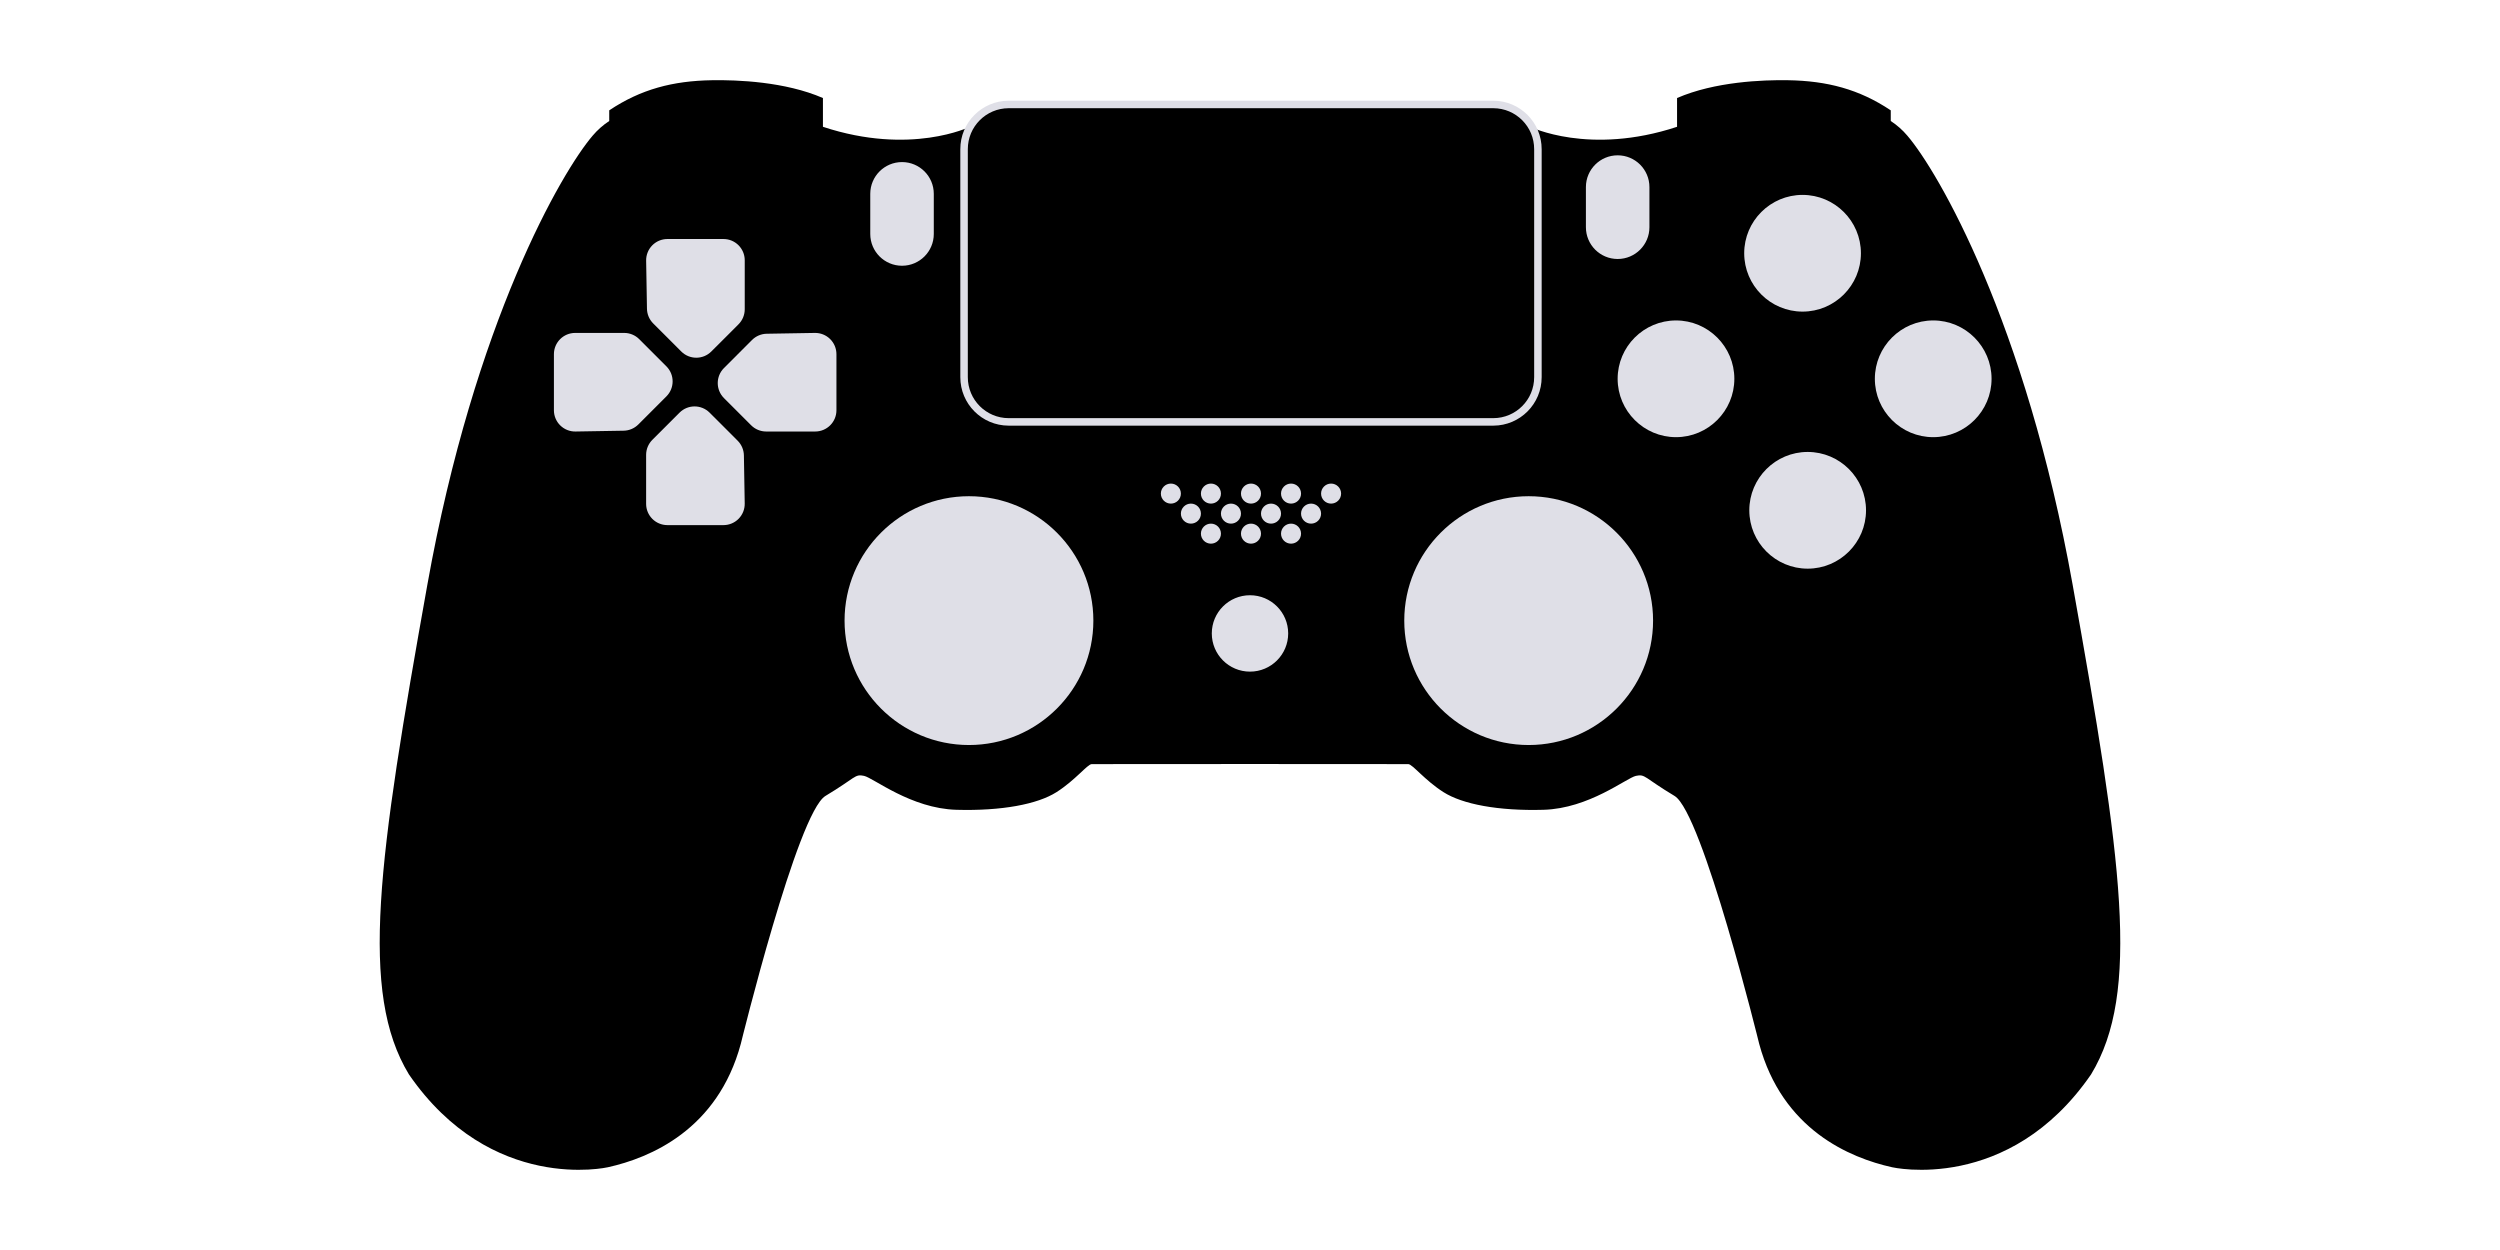
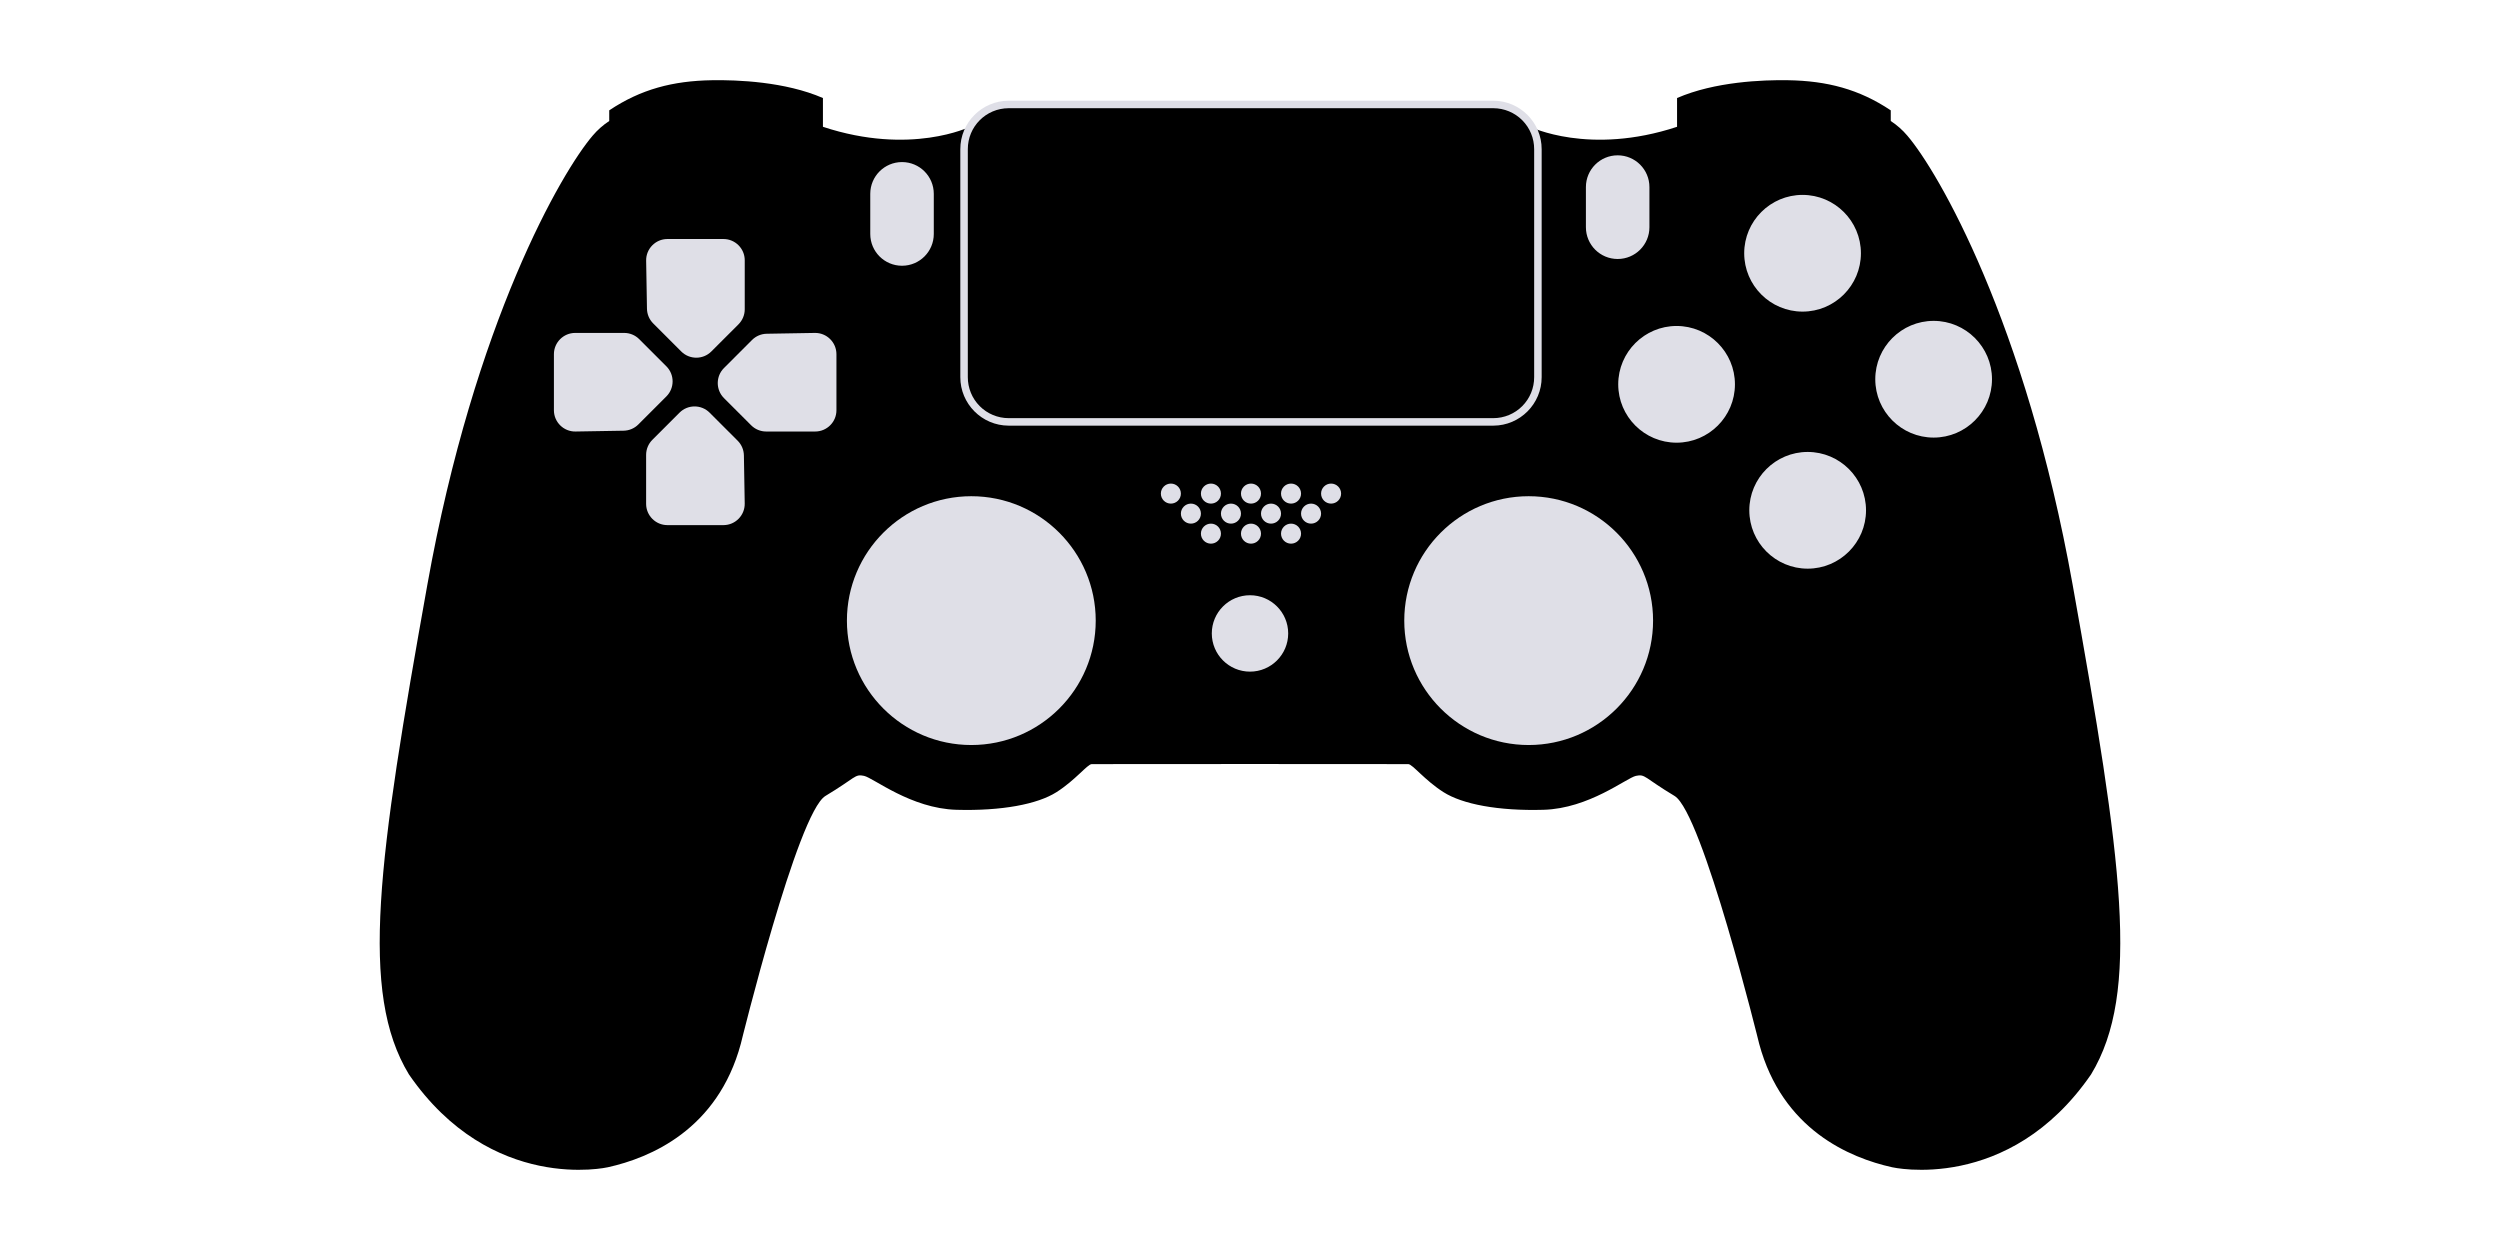
- <svg xmlns="http://www.w3.org/2000/svg" xml:space="preserve" width="1000" height="500" version="1.1" id="svg21">
-   <defs id="defs21" />
-   <path d="M715.12 32.088c15.748.245 28.537 3.601 41.183 12.053v4.261a30.7 30.7 0 0 1 6.625 5.854c12.247 14.289 47.273 74.292 66.125 179.623 19.748 110.336 27.253 163.084 7.377 195.875-32.972 47.877-79.598 37.144-79.598 37.144-16.92-3.757-43.888-15.017-53.16-49.38 0 0-22.67-92.43-33.854-99.141-12.248-7.35-11.656-8.85-15.433-8.033s-18.78 13.064-36.95 13.574c-18.168.51-32.457-2.245-40.011-7.043s-12.35-11.127-14.086-11.229c-.809-.047-125.712-.057-126.68 0-1.736.102-6.532 6.431-14.086 11.229s-21.842 7.553-40.011 7.043-33.173-12.757-36.95-13.574c-3.777-.816-3.185.683-15.433 8.033-11.183 6.711-33.854 99.14-33.854 99.14-9.272 34.364-36.24 45.624-53.16 49.381 0 0-46.626 10.733-79.598-37.144-19.876-32.79-12.37-85.54 7.377-195.875 18.852-105.331 53.878-165.334 66.125-179.623a30.7 30.7 0 0 1 6.625-5.854v-4.261c12.646-8.452 25.435-11.808 41.184-12.053h.002c9.966-.156 29.159.544 44.295 7.125V50.72c35.14 11.613 58.738 0 58.738 0l.049.111a17.87 17.87 0 0 1 15.488-9.047h193.098a17.87 17.87 0 0 1 15.488 9.047l.049-.111s23.597 11.613 58.738 0V39.213c15.136-6.581 34.329-7.28 44.295-7.125z" style="fill:#000" transform="matrix(-1 0 0 1 999.996 0)" id="path1" />
-   <path d="M721.025 77.958c-12.874 0-23.344 10.47-23.344 23.344s10.47 23.342 23.344 23.342 23.342-10.467 23.342-23.342-10.468-23.343-23.342-23.343m-50.627 50.22c-12.874 0-23.344 10.469-23.344 23.343s10.47 23.344 23.344 23.344 23.342-10.47 23.342-23.344-10.468-23.344-23.342-23.344m102.887 0c-12.875 0-23.344 10.469-23.344 23.343s10.47 23.344 23.344 23.344 23.34-10.47 23.34-23.344-10.466-23.344-23.34-23.344m-50.22 52.601c-12.873 0-23.343 10.47-23.343 23.344s10.47 23.342 23.344 23.342 23.342-10.468 23.342-23.342-10.468-23.344-23.342-23.344" style="baseline-shift:baseline;display:inline;overflow:visible;vector-effect:none;fill:#dfdfe7;stop-color:#000;fill-opacity:1" id="path2" />
-   <path fill="none" stroke="#747474" stroke-width="2" d="M266.95 96.607h22.444a7.5 7.5 0 0 1 7.5 7.5v19.613a7.5 7.5 0 0 1-2.2 5.3l-10.877 10.872a7.5 7.5 0 0 1-10.6 0l-11.237-11.235a7.5 7.5 0 0 1-2.194-5.172l-.328-19.254a7.5 7.5 0 0 1 7.493-7.624z" data-name="路径 11" style="fill:#dfdfe7;fill-opacity:1;stroke:#dfdfe7;stroke-opacity:1" id="path3" />
-   <path fill="none" stroke="#747474" stroke-width="2" d="M333.576 141.664v22.443a7.5 7.5 0 0 1-7.5 7.5h-19.61a7.5 7.5 0 0 1-5.3-2.2L290.29 158.53a7.5 7.5 0 0 1 0-10.6l11.237-11.237a7.5 7.5 0 0 1 5.17-2.194l19.26-.329a7.5 7.5 0 0 1 7.62 7.494z" data-name="路径 12" style="fill:#dfdfe7;fill-opacity:1;stroke:#dfdfe7;stroke-opacity:1" id="path4" />
-   <path fill="none" stroke="#747474" stroke-width="2" d="M222.566 164.107v-22.442a7.5 7.5 0 0 1 7.5-7.495h19.613a7.5 7.5 0 0 1 5.3 2.2l10.878 10.878a7.5 7.5 0 0 1 0 10.6l-11.237 11.236a7.5 7.5 0 0 1-5.171 2.195l-19.254.328a7.5 7.5 0 0 1-7.63-7.5z" data-name="路径 13" style="fill:#dfdfe7;fill-opacity:1;stroke:#dfdfe7;stroke-opacity:1" id="path5" />
-   <path fill="none" stroke="#747474" stroke-width="2" d="M289.394 209.046H266.95a7.5 7.5 0 0 1-7.5-7.495v-19.613a7.5 7.5 0 0 1 2.2-5.3l10.879-10.877a7.5 7.5 0 0 1 10.6 0l11.236 11.237a7.5 7.5 0 0 1 2.194 5.172l.328 19.254a7.5 7.5 0 0 1-7.494 7.622z" data-name="路径 14" style="fill:#dfdfe7;fill-opacity:1;stroke:#dfdfe7;stroke-opacity:1" id="path6" />
-   <rect width="23.408" height="39.467" x="635.363" y="63.128" fill="none" stroke="#747474" stroke-width="2" data-name="矩形 23" rx="11.704" style="fill:#dfdfe7;fill-opacity:1;stroke:#dfdfe7;stroke-opacity:1" id="rect6" />
-   <circle cx="499.996" cy="253.374" r="14.551" fill="none" stroke="#747474" stroke-width="1.455" data-name="椭圆 2218" style="fill:#dfdfe7;fill-opacity:1;stroke:#dfdfe7;stroke-opacity:1" id="circle6" />
-   <rect width="23.408" height="39.467" x="349.107" y="65.831" fill="none" stroke="#747474" stroke-width="2" data-name="矩形 742" rx="11.704" style="fill:#dfdfe7;fill-opacity:1;stroke:#dfdfe7;stroke-opacity:1" id="rect7" />
-   <path fill="none" stroke="#747474" stroke-width="3" d="M403.449 41.785h193.894a17.867 17.867 0 0 1 17.822 17.91v91.155a17.867 17.867 0 0 1-17.822 17.91H403.449a17.867 17.867 0 0 1-17.822-17.91V59.696a17.867 17.867 0 0 1 17.822-17.911z" data-name="路径 3398" style="stroke:#dfdfe7;stroke-opacity:1" id="path7" />
-   <circle cx="468.352" cy="197.438" r="4.005" style="font-variation-settings:normal;vector-effect:none;fill:#dfdfe7;fill-opacity:1;fill-rule:evenodd;stroke-width:22.14;stroke-linecap:butt;stroke-linejoin:miter;stroke-miterlimit:4;stroke-dasharray:none;stroke-dashoffset:0;stroke-opacity:1;-inkscape-stroke:none;stop-color:#000" id="circle7" />
-   <circle cx="476.363" cy="205.449" r="4.005" style="font-variation-settings:normal;vector-effect:none;fill:#dfdfe7;fill-opacity:1;fill-rule:evenodd;stroke-width:22.14;stroke-linecap:butt;stroke-linejoin:miter;stroke-miterlimit:4;stroke-dasharray:none;stroke-dashoffset:0;stroke-opacity:1;-inkscape-stroke:none;stop-color:#000" id="circle8" />
-   <circle cx="484.373" cy="197.438" r="4.005" style="font-variation-settings:normal;vector-effect:none;fill:#dfdfe7;fill-opacity:1;fill-rule:evenodd;stroke-width:22.14;stroke-linecap:butt;stroke-linejoin:miter;stroke-miterlimit:4;stroke-dasharray:none;stroke-dashoffset:0;stroke-opacity:1;-inkscape-stroke:none;stop-color:#000" id="circle9" />
-   <circle cx="492.384" cy="205.449" r="4.005" style="font-variation-settings:normal;vector-effect:none;fill:#dfdfe7;fill-opacity:1;fill-rule:evenodd;stroke-width:22.14;stroke-linecap:butt;stroke-linejoin:miter;stroke-miterlimit:4;stroke-dasharray:none;stroke-dashoffset:0;stroke-opacity:1;-inkscape-stroke:none;stop-color:#000" id="circle10" />
-   <circle cx="500.395" cy="197.438" r="4.005" style="font-variation-settings:normal;vector-effect:none;fill:#dfdfe7;fill-opacity:1;fill-rule:evenodd;stroke-width:22.14;stroke-linecap:butt;stroke-linejoin:miter;stroke-miterlimit:4;stroke-dasharray:none;stroke-dashoffset:0;stroke-opacity:1;-inkscape-stroke:none;stop-color:#000" id="circle11" />
-   <circle cx="508.406" cy="205.449" r="4.005" style="font-variation-settings:normal;vector-effect:none;fill:#dfdfe7;fill-opacity:1;fill-rule:evenodd;stroke-width:22.14;stroke-linecap:butt;stroke-linejoin:miter;stroke-miterlimit:4;stroke-dasharray:none;stroke-dashoffset:0;stroke-opacity:1;-inkscape-stroke:none;stop-color:#000" id="circle12" />
-   <circle cx="516.416" cy="197.438" r="4.005" style="font-variation-settings:normal;vector-effect:none;fill:#dfdfe7;fill-opacity:1;fill-rule:evenodd;stroke-width:22.14;stroke-linecap:butt;stroke-linejoin:miter;stroke-miterlimit:4;stroke-dasharray:none;stroke-dashoffset:0;stroke-opacity:1;-inkscape-stroke:none;stop-color:#000" id="circle13" />
-   <circle cx="524.427" cy="205.449" r="4.005" style="font-variation-settings:normal;vector-effect:none;fill:#dfdfe7;fill-opacity:1;fill-rule:evenodd;stroke-width:22.14;stroke-linecap:butt;stroke-linejoin:miter;stroke-miterlimit:4;stroke-dasharray:none;stroke-dashoffset:0;stroke-opacity:1;-inkscape-stroke:none;stop-color:#000" id="circle14" />
-   <circle cx="532.438" cy="197.438" r="4.005" style="font-variation-settings:normal;vector-effect:none;fill:#dfdfe7;fill-opacity:1;fill-rule:evenodd;stroke-width:22.14;stroke-linecap:butt;stroke-linejoin:miter;stroke-miterlimit:4;stroke-dasharray:none;stroke-dashoffset:0;stroke-opacity:1;-inkscape-stroke:none;stop-color:#000" id="circle15" />
-   <circle cx="484.373" cy="213.46" r="4.005" style="font-variation-settings:normal;vector-effect:none;fill:#dfdfe7;fill-opacity:1;fill-rule:evenodd;stroke-width:22.14;stroke-linecap:butt;stroke-linejoin:miter;stroke-miterlimit:4;stroke-dasharray:none;stroke-dashoffset:0;stroke-opacity:1;-inkscape-stroke:none;stop-color:#000" id="circle16" />
-   <circle cx="500.395" cy="213.46" r="4.005" style="font-variation-settings:normal;vector-effect:none;fill:#dfdfe7;fill-opacity:1;fill-rule:evenodd;stroke-width:22.14;stroke-linecap:butt;stroke-linejoin:miter;stroke-miterlimit:4;stroke-dasharray:none;stroke-dashoffset:0;stroke-opacity:1;-inkscape-stroke:none;stop-color:#000" id="circle17" />
-   <circle cx="516.416" cy="213.46" r="4.005" style="font-variation-settings:normal;vector-effect:none;fill:#dfdfe7;fill-opacity:1;fill-rule:evenodd;stroke-width:22.14;stroke-linecap:butt;stroke-linejoin:miter;stroke-miterlimit:4;stroke-dasharray:none;stroke-dashoffset:0;stroke-opacity:1;-inkscape-stroke:none;stop-color:#000" id="circle18" />
-   <g style="fill:#dfdfe7;fill-opacity:1" id="g19">
-     <path d="M 548.621,408 C 524.001,408 504,428 504,452.621 c 0,24.621 20,44.621 44.621,44.621 24.621,0 44.621,-20 44.621,-44.62 0,-24.622 -20,-44.622 -44.62,-44.622" style="baseline-shift:baseline;display:inline;overflow:visible;opacity:1;vector-effect:none;fill:#dfdfe7;fill-opacity:1;stop-color:#000000;stop-opacity:1" transform="matrix(1.11521,0,0,1.11521,-0.36,-256.52)" id="path19" />
-   </g>
-   <g style="fill:#dfdfe7;fill-opacity:1" id="g21">
-     <path d="M 548.621,408 C 524.001,408 504,428 504,452.621 c 0,24.621 20,44.621 44.621,44.621 24.621,0 44.621,-20 44.621,-44.62 0,-24.622 -20,-44.622 -44.62,-44.622" style="baseline-shift:baseline;display:inline;overflow:visible;opacity:1;vector-effect:none;fill:#dfdfe7;fill-opacity:1;stop-color:#000000;stop-opacity:1" transform="matrix(1.11521,0,0,1.11521,-224.243,-256.52)" id="path21" />
+ <svg xmlns="http://www.w3.org/2000/svg" xml:space="preserve" width="1000" height="500">
+   <path d="M284.876 32.088c-15.748.245-28.537 3.601-41.183 12.053v4.261a30.7 30.7 0 0 0-6.625 5.854c-12.247 14.289-47.273 74.292-66.125 179.623-19.748 110.336-27.253 163.084-7.377 195.875 32.972 47.877 79.598 37.144 79.598 37.144 16.92-3.757 43.888-15.017 53.16-49.38 0 0 22.67-92.43 33.854-99.141 12.248-7.35 11.656-8.85 15.433-8.033s18.78 13.064 36.95 13.574c18.168.51 32.457-2.245 40.011-7.043s12.35-11.127 14.086-11.229c.809-.047 125.712-.057 126.68 0 1.736.102 6.532 6.431 14.086 11.229s21.842 7.553 40.011 7.043 33.173-12.757 36.95-13.574c3.777-.816 3.185.683 15.433 8.033 11.183 6.711 33.854 99.14 33.854 99.14 9.272 34.364 36.24 45.624 53.16 49.381 0 0 46.626 10.733 79.598-37.144 19.876-32.79 12.37-85.54-7.377-195.875-18.852-105.331-53.878-165.334-66.125-179.623a30.7 30.7 0 0 0-6.625-5.854v-4.261c-12.646-8.452-25.435-11.808-41.184-12.053h-.002c-9.966-.156-29.159.544-44.295 7.125V50.72c-35.14 11.613-58.738 0-58.738 0l-.049.111a17.87 17.87 0 0 0-15.488-9.047H403.449a17.87 17.87 0 0 0-15.488 9.047l-.049-.111s-23.597 11.613-58.738 0V39.213c-15.136-6.581-34.329-7.28-44.295-7.125z" style="fill:#000;fill-opacity:1" />
+   <g style="fill:#dfdfe7;fill-opacity:1">
+     <g style="fill:#dfdfe7;fill-opacity:1">
+       <path d="M277.828 162.574a8.47 8.47 0 0 0-6.006 2.479l-10.879 10.879a8.5 8.5 0 0 0-2.494 6.006v19.613c.003 4.68 3.82 8.496 8.5 8.496h22.446c4.733-.003 8.569-3.906 8.492-8.639l-.328-19.256a8.5 8.5 0 0 0-2.487-5.861l-11.236-11.238a8.48 8.48 0 0 0-6.008-2.479M325.941 133.17l-19.261.33a8.5 8.5 0 0 0-5.86 2.486l-11.238 11.237c-3.306 3.31-3.306 8.703 0 12.013l10.877 10.877a8.5 8.5 0 0 0 6.006 2.494h19.611c4.683 0 8.5-3.817 8.5-8.5v-21.443h.002l-.002-1c-.003-4.733-3.902-8.57-8.635-8.494M230.066 133.17c-4.68 0-8.496 3.814-8.5 8.494v21.443h-.002v1c0 4.74 3.91 8.583 8.649 8.5l19.254-.328a8.5 8.5 0 0 0 5.86-2.488l11.237-11.236c3.307-3.31 3.307-8.704 0-12.014l-10.877-10.877-.002-.002a8.5 8.5 0 0 0-6.005-2.492zM266.95 95.607c-4.734.005-8.57 3.908-8.491 8.641l.328 19.254a8.5 8.5 0 0 0 2.486 5.861L272.51 140.6c3.31 3.306 8.703 3.306 12.013 0l10.877-10.871v-.002a8.5 8.5 0 0 0 2.495-6.006v-19.614c0-4.682-3.818-8.5-8.5-8.5H266.95z" style="baseline-shift:baseline;display:inline;overflow:visible;vector-effect:none;fill:#dfdfe7;fill-opacity:1;stop-color:#000" />
+     </g>
+     <path d="M499.998 238.096c-8.43 0-15.28 6.848-15.28 15.278s6.85 15.28 15.28 15.28 15.28-6.85 15.28-15.28-6.85-15.278-15.28-15.278" style="baseline-shift:baseline;display:inline;overflow:visible;vector-effect:none;fill:#dfdfe7;fill-opacity:1;stroke-width:1;stop-color:#000" />
+     <g style="fill:#dfdfe7;fill-opacity:1">
+       <path d="M360.81 64.83c-7.02 0-12.703 5.684-12.703 12.705v16.059c0 7.02 5.683 12.705 12.704 12.705 7.02 0 12.705-5.685 12.705-12.705V77.535c0-7.02-5.685-12.705-12.705-12.705M647.066 62.129c-7.02 0-12.703 5.682-12.703 12.703v16.059c0 7.02 5.683 12.705 12.703 12.705 7.021 0 12.705-5.685 12.705-12.705V74.832c0-7.02-5.684-12.703-12.705-12.703" style="baseline-shift:baseline;display:inline;overflow:visible;vector-effect:none;fill:#dfdfe7;fill-opacity:1;stop-color:#000" />
+     </g>
+     <path d="M403.445 40.285c-10.678.027-19.344 8.736-19.318 19.414v91.15c-.024 10.676 8.642 19.384 19.318 19.41h193.903c10.676-.026 19.34-8.734 19.316-19.41V59.696c.024-10.675-8.64-19.383-19.316-19.41H403.447zm.004 3h193.894a16.343 16.343 0 0 1 16.321 16.406v91.163a16.343 16.343 0 0 1-16.32 16.406H403.449a16.345 16.345 0 0 1-16.322-16.406V59.69c-.022-9.055 7.267-16.38 16.322-16.406" style="baseline-shift:baseline;display:inline;overflow:visible;vector-effect:none;fill:#dfdfe7;fill-opacity:1;stop-color:#000" />
+     <g style="fill:#dfdfe7;fill-opacity:1" transform="translate(79.212 33.525)scale(.83682)">
+       <circle cx="465.022" cy="195.876" r="4.786" style="font-variation-settings:normal;opacity:1;vector-effect:none;fill:#dfdfe7;fill-opacity:1;fill-rule:evenodd;stroke-width:26.457;stroke-linecap:butt;stroke-linejoin:miter;stroke-miterlimit:4;stroke-dasharray:none;stroke-dashoffset:0;stroke-opacity:1;-inkscape-stroke:none;stop-color:#000;stop-opacity:1" />
+       <circle cx="474.595" cy="205.449" r="4.786" style="font-variation-settings:normal;opacity:1;vector-effect:none;fill:#dfdfe7;fill-opacity:1;fill-rule:evenodd;stroke-width:26.457;stroke-linecap:butt;stroke-linejoin:miter;stroke-miterlimit:4;stroke-dasharray:none;stroke-dashoffset:0;stroke-opacity:1;-inkscape-stroke:none;stop-color:#000;stop-opacity:1" />
+       <circle cx="484.168" cy="195.876" r="4.786" style="font-variation-settings:normal;opacity:1;vector-effect:none;fill:#dfdfe7;fill-opacity:1;fill-rule:evenodd;stroke-width:26.457;stroke-linecap:butt;stroke-linejoin:miter;stroke-miterlimit:4;stroke-dasharray:none;stroke-dashoffset:0;stroke-opacity:1;-inkscape-stroke:none;stop-color:#000;stop-opacity:1" />
+       <circle cx="493.741" cy="205.449" r="4.786" style="font-variation-settings:normal;opacity:1;vector-effect:none;fill:#dfdfe7;fill-opacity:1;fill-rule:evenodd;stroke-width:26.457;stroke-linecap:butt;stroke-linejoin:miter;stroke-miterlimit:4;stroke-dasharray:none;stroke-dashoffset:0;stroke-opacity:1;-inkscape-stroke:none;stop-color:#000;stop-opacity:1" />
+       <circle cx="503.314" cy="195.876" r="4.786" style="font-variation-settings:normal;opacity:1;vector-effect:none;fill:#dfdfe7;fill-opacity:1;fill-rule:evenodd;stroke-width:26.457;stroke-linecap:butt;stroke-linejoin:miter;stroke-miterlimit:4;stroke-dasharray:none;stroke-dashoffset:0;stroke-opacity:1;-inkscape-stroke:none;stop-color:#000;stop-opacity:1" />
+       <circle cx="512.887" cy="205.449" r="4.786" style="font-variation-settings:normal;opacity:1;vector-effect:none;fill:#dfdfe7;fill-opacity:1;fill-rule:evenodd;stroke-width:26.457;stroke-linecap:butt;stroke-linejoin:miter;stroke-miterlimit:4;stroke-dasharray:none;stroke-dashoffset:0;stroke-opacity:1;-inkscape-stroke:none;stop-color:#000;stop-opacity:1" />
+       <circle cx="522.459" cy="195.876" r="4.786" style="font-variation-settings:normal;opacity:1;vector-effect:none;fill:#dfdfe7;fill-opacity:1;fill-rule:evenodd;stroke-width:26.457;stroke-linecap:butt;stroke-linejoin:miter;stroke-miterlimit:4;stroke-dasharray:none;stroke-dashoffset:0;stroke-opacity:1;-inkscape-stroke:none;stop-color:#000;stop-opacity:1" />
+       <circle cx="532.032" cy="205.449" r="4.786" style="font-variation-settings:normal;opacity:1;vector-effect:none;fill:#dfdfe7;fill-opacity:1;fill-rule:evenodd;stroke-width:26.457;stroke-linecap:butt;stroke-linejoin:miter;stroke-miterlimit:4;stroke-dasharray:none;stroke-dashoffset:0;stroke-opacity:1;-inkscape-stroke:none;stop-color:#000;stop-opacity:1" />
+       <circle cx="541.605" cy="195.876" r="4.786" style="font-variation-settings:normal;opacity:1;vector-effect:none;fill:#dfdfe7;fill-opacity:1;fill-rule:evenodd;stroke-width:26.457;stroke-linecap:butt;stroke-linejoin:miter;stroke-miterlimit:4;stroke-dasharray:none;stroke-dashoffset:0;stroke-opacity:1;-inkscape-stroke:none;stop-color:#000;stop-opacity:1" />
+       <circle cx="484.168" cy="215.022" r="4.786" style="font-variation-settings:normal;opacity:1;vector-effect:none;fill:#dfdfe7;fill-opacity:1;fill-rule:evenodd;stroke-width:26.457;stroke-linecap:butt;stroke-linejoin:miter;stroke-miterlimit:4;stroke-dasharray:none;stroke-dashoffset:0;stroke-opacity:1;-inkscape-stroke:none;stop-color:#000;stop-opacity:1" />
+       <circle cx="503.314" cy="215.022" r="4.786" style="font-variation-settings:normal;opacity:1;vector-effect:none;fill:#dfdfe7;fill-opacity:1;fill-rule:evenodd;stroke-width:26.457;stroke-linecap:butt;stroke-linejoin:miter;stroke-miterlimit:4;stroke-dasharray:none;stroke-dashoffset:0;stroke-opacity:1;-inkscape-stroke:none;stop-color:#000;stop-opacity:1" />
+       <circle cx="522.459" cy="215.022" r="4.786" style="font-variation-settings:normal;opacity:1;vector-effect:none;fill:#dfdfe7;fill-opacity:1;fill-rule:evenodd;stroke-width:26.457;stroke-linecap:butt;stroke-linejoin:miter;stroke-miterlimit:4;stroke-dasharray:none;stroke-dashoffset:0;stroke-opacity:1;-inkscape-stroke:none;stop-color:#000;stop-opacity:1" />
+     </g>
+     <g style="fill:#dfdfe7;fill-opacity:1">
+       <path d="M548.621 408C524.001 408 504 428 504 452.621s20 44.621 44.621 44.621 44.621-20 44.621-44.62c0-24.622-20-44.622-44.62-44.622" style="baseline-shift:baseline;display:inline;overflow:visible;opacity:1;vector-effect:none;fill:#dfdfe7;fill-opacity:1;stop-color:#000;stop-opacity:1" transform="translate(-.36 -256.52)scale(1.11521)" />
+     </g>
+     <g style="fill:#dfdfe7;fill-opacity:1">
+       <path d="M548.621 408C524.001 408 504 428 504 452.621s20 44.621 44.621 44.621 44.621-20 44.621-44.62c0-24.622-20-44.622-44.62-44.622" style="baseline-shift:baseline;display:inline;overflow:visible;opacity:1;vector-effect:none;fill:#dfdfe7;fill-opacity:1;stop-color:#000;stop-opacity:1" transform="matrix(-1.11521 0 0 1.11521 1000.355 -256.52)" />
+     </g>
+     <g style="fill:#dfdfe7;fill-opacity:1">
+       <g style="fill:#dfdfe7;fill-opacity:1">
+         <path d="M723.065 180.778c-12.873 0-23.343 10.47-23.343 23.344s10.47 23.342 23.344 23.342 23.342-10.468 23.342-23.342-10.468-23.344-23.342-23.344M721.025 77.958c-12.874 0-23.344 10.47-23.344 23.344s10.47 23.342 23.344 23.342 23.342-10.467 23.342-23.342-10.468-23.343-23.342-23.343" style="baseline-shift:baseline;display:inline;overflow:visible;vector-effect:none;fill:#dfdfe7;fill-opacity:1;stop-color:#000" />
+       </g>
+       <g style="fill:#dfdfe7;fill-opacity:1">
+         <path d="M723.065 180.778c-12.873 0-23.343 10.47-23.343 23.344s10.47 23.342 23.344 23.342 23.342-10.468 23.342-23.342-10.468-23.344-23.342-23.344M721.025 77.958c-12.874 0-23.344 10.47-23.344 23.344s10.47 23.342 23.344 23.342 23.342-10.467 23.342-23.342-10.468-23.343-23.342-23.343" style="baseline-shift:baseline;display:inline;overflow:visible;vector-effect:none;fill:#dfdfe7;fill-opacity:1;stop-color:#000" transform="rotate(90 722.044 152.711)" />
+       </g>
+     </g>
  </g>
</svg>
